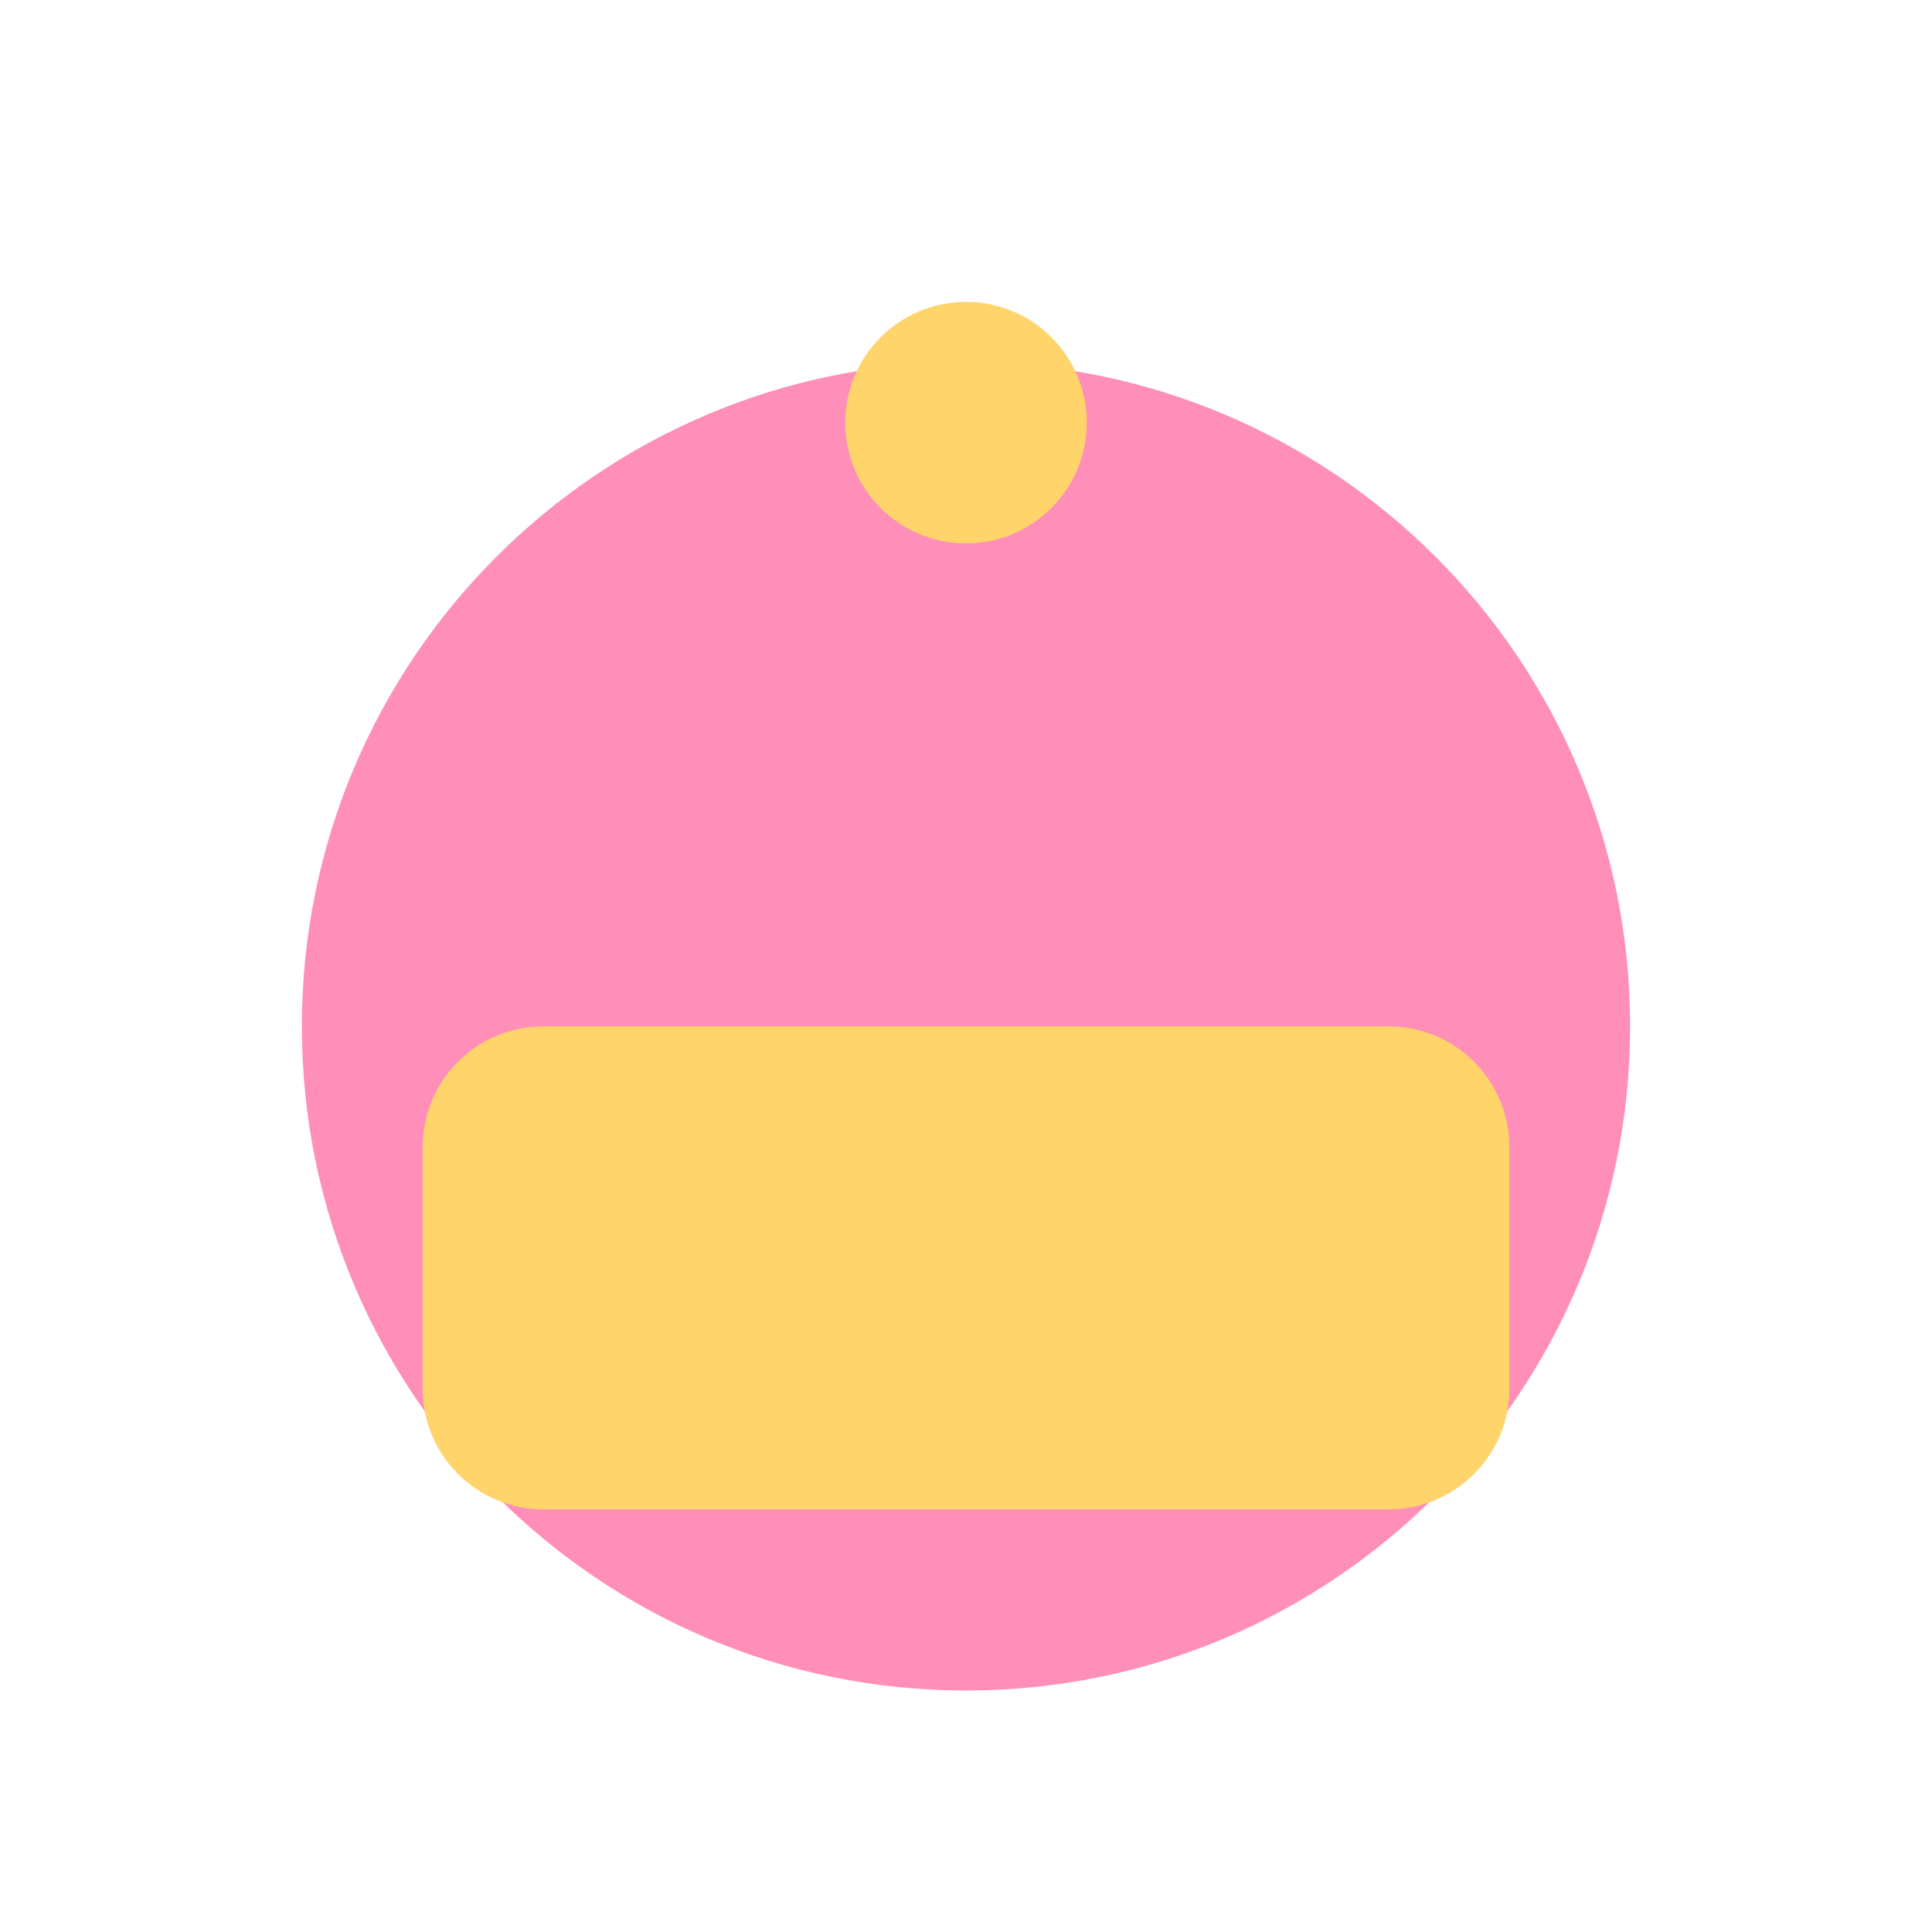
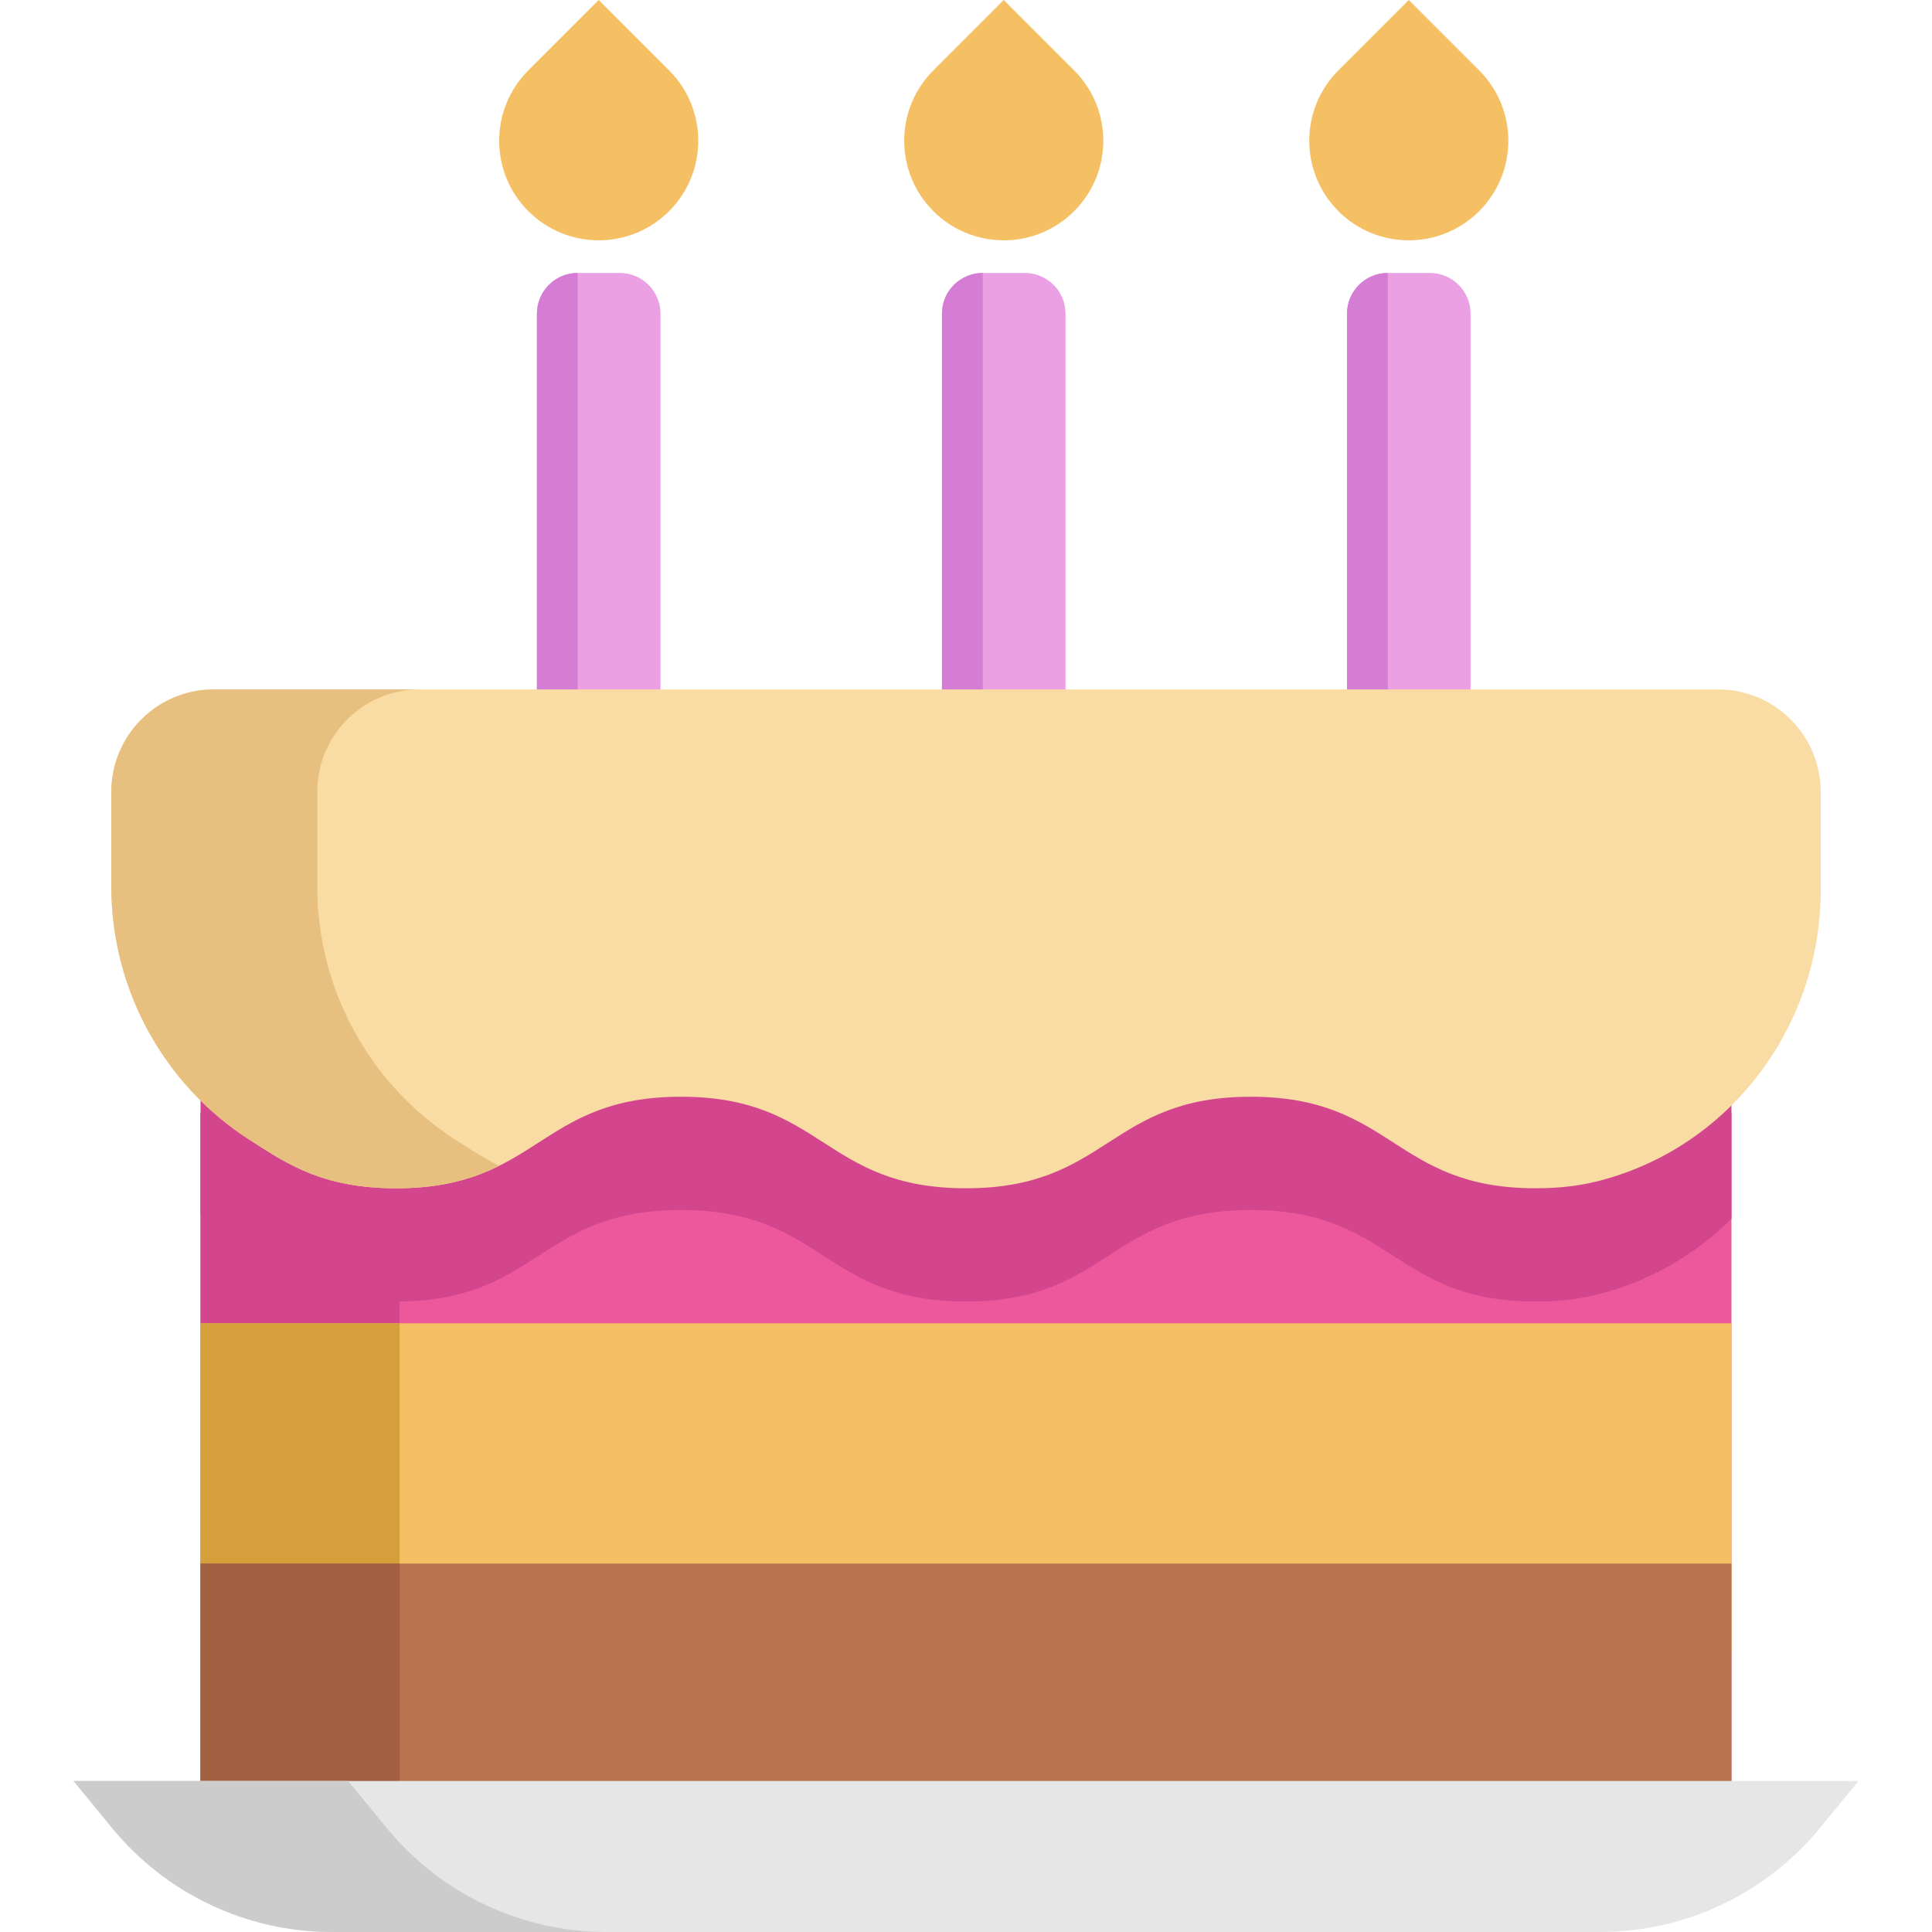
- <svg xmlns="http://www.w3.org/2000/svg" viewBox="0 0 64 64">
-   <circle cx="32" cy="34" r="22" fill="#FF8FB8" />
-   <rect x="14" y="34" width="36" height="16" rx="4" fill="#FFD56B" />
-   <circle cx="32" cy="14" r="4" fill="#FFD56B" />
+ <svg xmlns="http://www.w3.org/2000/svg" version="1.1" id="Layer_1" viewBox="0 0 512 512" xml:space="preserve">
+   <g>
+     <path style="fill:#EAA0E3;" d="M164.231,72.333h-11.134c-5.969,0-10.807,4.838-10.807,10.807v105.628h32.748V83.141   C175.038,77.172,170.2,72.333,164.231,72.333z" />
+     <path style="fill:#EAA0E3;" d="M271.571,72.333h-11.134c-5.969,0-10.807,4.838-10.807,10.807v105.628h32.748V83.141   C282.378,77.172,277.54,72.333,271.571,72.333z" />
+   </g>
+   <g>
+     <path style="fill:#D57CD4;" d="M153.099,72.333L153.099,72.333c-5.969,0-10.807,4.838-10.807,10.807v105.628h10.807V72.333z" />
+     <path style="fill:#D57CD4;" d="M260.438,72.333L260.438,72.333c-5.969,0-10.807,4.838-10.807,10.807v105.628h10.807V72.333z" />
+   </g>
+   <g>
+     <path style="fill:#F4C063;" d="M177.319,18.654L158.665,0l-18.654,18.654c-10.301,10.301-10.301,27.005,0,37.307l0,0   c10.301,10.301,27.005,10.301,37.307,0l0,0C187.62,45.658,187.62,28.955,177.319,18.654z" />
+     <path style="fill:#F4C063;" d="M284.657,18.654L266.004,0L247.35,18.654c-10.301,10.301-10.301,27.005,0,37.307l0,0   c10.301,10.301,27.005,10.301,37.307,0l0,0C294.96,45.658,294.96,28.955,284.657,18.654z" />
+   </g>
+   <path style="fill:#EAA0E3;" d="M378.91,72.333h-11.134c-5.969,0-10.807,4.838-10.807,10.807v105.628h32.748V83.141  C389.717,77.172,384.879,72.333,378.91,72.333z" />
+   <path style="fill:#F4C063;" d="M391.997,18.654L373.344,0L354.69,18.654c-10.301,10.301-10.301,27.005,0,37.307l0,0  c10.301,10.301,27.005,10.301,37.307,0l0,0C402.299,45.658,402.299,28.955,391.997,18.654z" />
+   <path style="fill:#D57CD4;" d="M367.777,72.333L367.777,72.333c-5.969,0-10.807,4.838-10.807,10.807v105.628h10.807V72.333z" />
+   <rect x="53.142" y="294.937" style="fill:#EC589B;" width="405.714" height="177.04" />
+   <polyline style="fill:#D3468D;" points="105.905,294.937 105.905,471.977 53.142,471.977 53.142,294.937 " />
+   <polyline style="fill:#F4C063;" points="458.857,350.687 458.857,438.013 53.142,438.013 53.142,350.687 " />
+   <polyline style="fill:#D5A03C;" points="105.905,350.687 105.905,438.013 53.142,438.013 53.142,350.687 " />
+   <polyline style="fill:#B7744F;" points="458.857,414.362 458.857,481.931 53.142,481.931 53.142,414.362 " />
+   <polyline style="fill:#A46141;" points="105.905,414.362 105.905,481.931 53.142,481.931 53.142,414.362 " />
+   <path style="fill:#D3468D;" d="M458.857,253.709v69.271c-9.667,9.594-21.869,16.714-35.782,20.147  c-4.549,1.128-9.788,1.795-16.084,1.795c-37.746,0-37.746-24.259-75.505-24.259c-37.746,0-37.746,24.259-75.493,24.259  c-37.759,0-37.759-24.259-75.505-24.259s-37.747,24.259-75.493,24.259c-19.565,0-28.989-6.513-38.79-12.784  c-4.767-3.057-9.133-6.562-13.063-10.48v-67.949H458.857z" />
+   <path style="fill:#F9DCA4;" d="M482.503,235.945c0,36.228-24.256,68.474-59.425,77.166c-4.545,1.123-9.787,1.796-16.08,1.796  c-37.753,0-37.753-24.259-75.505-24.259c-37.751,0-37.751,24.259-75.502,24.259s-37.75-24.259-75.5-24.259  c-37.748,0-37.748,24.259-75.497,24.259c-19.563,0-28.988-6.515-38.782-12.793c-22.887-14.668-36.717-39.994-36.717-67.178  c0-8.721,0-17.381,0-25.069c0-15.003,12.162-27.165,27.165-27.165h398.678c15.003,0,27.165,12.162,27.165,27.165L482.503,235.945  L482.503,235.945z" />
+   <path style="fill:#E7C080;" d="M120.79,302.116c-22.887-14.669-36.717-39.994-36.717-67.178c0-8.721,0-17.381,0-25.069  c0-15.003,12.162-27.165,27.165-27.165H56.66c-15.003,0-27.165,12.161-27.165,27.165c0,7.688,0,16.348,0,25.069  c0,27.184,13.83,52.51,36.717,67.178c9.794,6.277,19.219,12.793,38.782,12.793c12.181,0,20.425-2.531,27.281-5.954  C128.123,306.882,124.482,304.482,120.79,302.116z" />
+   <path style="fill:#E6E6E6;" d="M424.031,512H87.969c-22.571,0-43.954-10.117-58.267-27.57l-10.213-12.453h473.022l-10.213,12.453  C467.985,501.882,446.602,512,424.031,512z" />
+   <path style="fill:#CCCCCC;" d="M102.474,484.43l-10.213-12.453H19.488l10.213,12.453C44.015,501.883,65.398,512,87.968,512h72.772  C138.17,512,116.787,501.882,102.474,484.43z" />
</svg>
